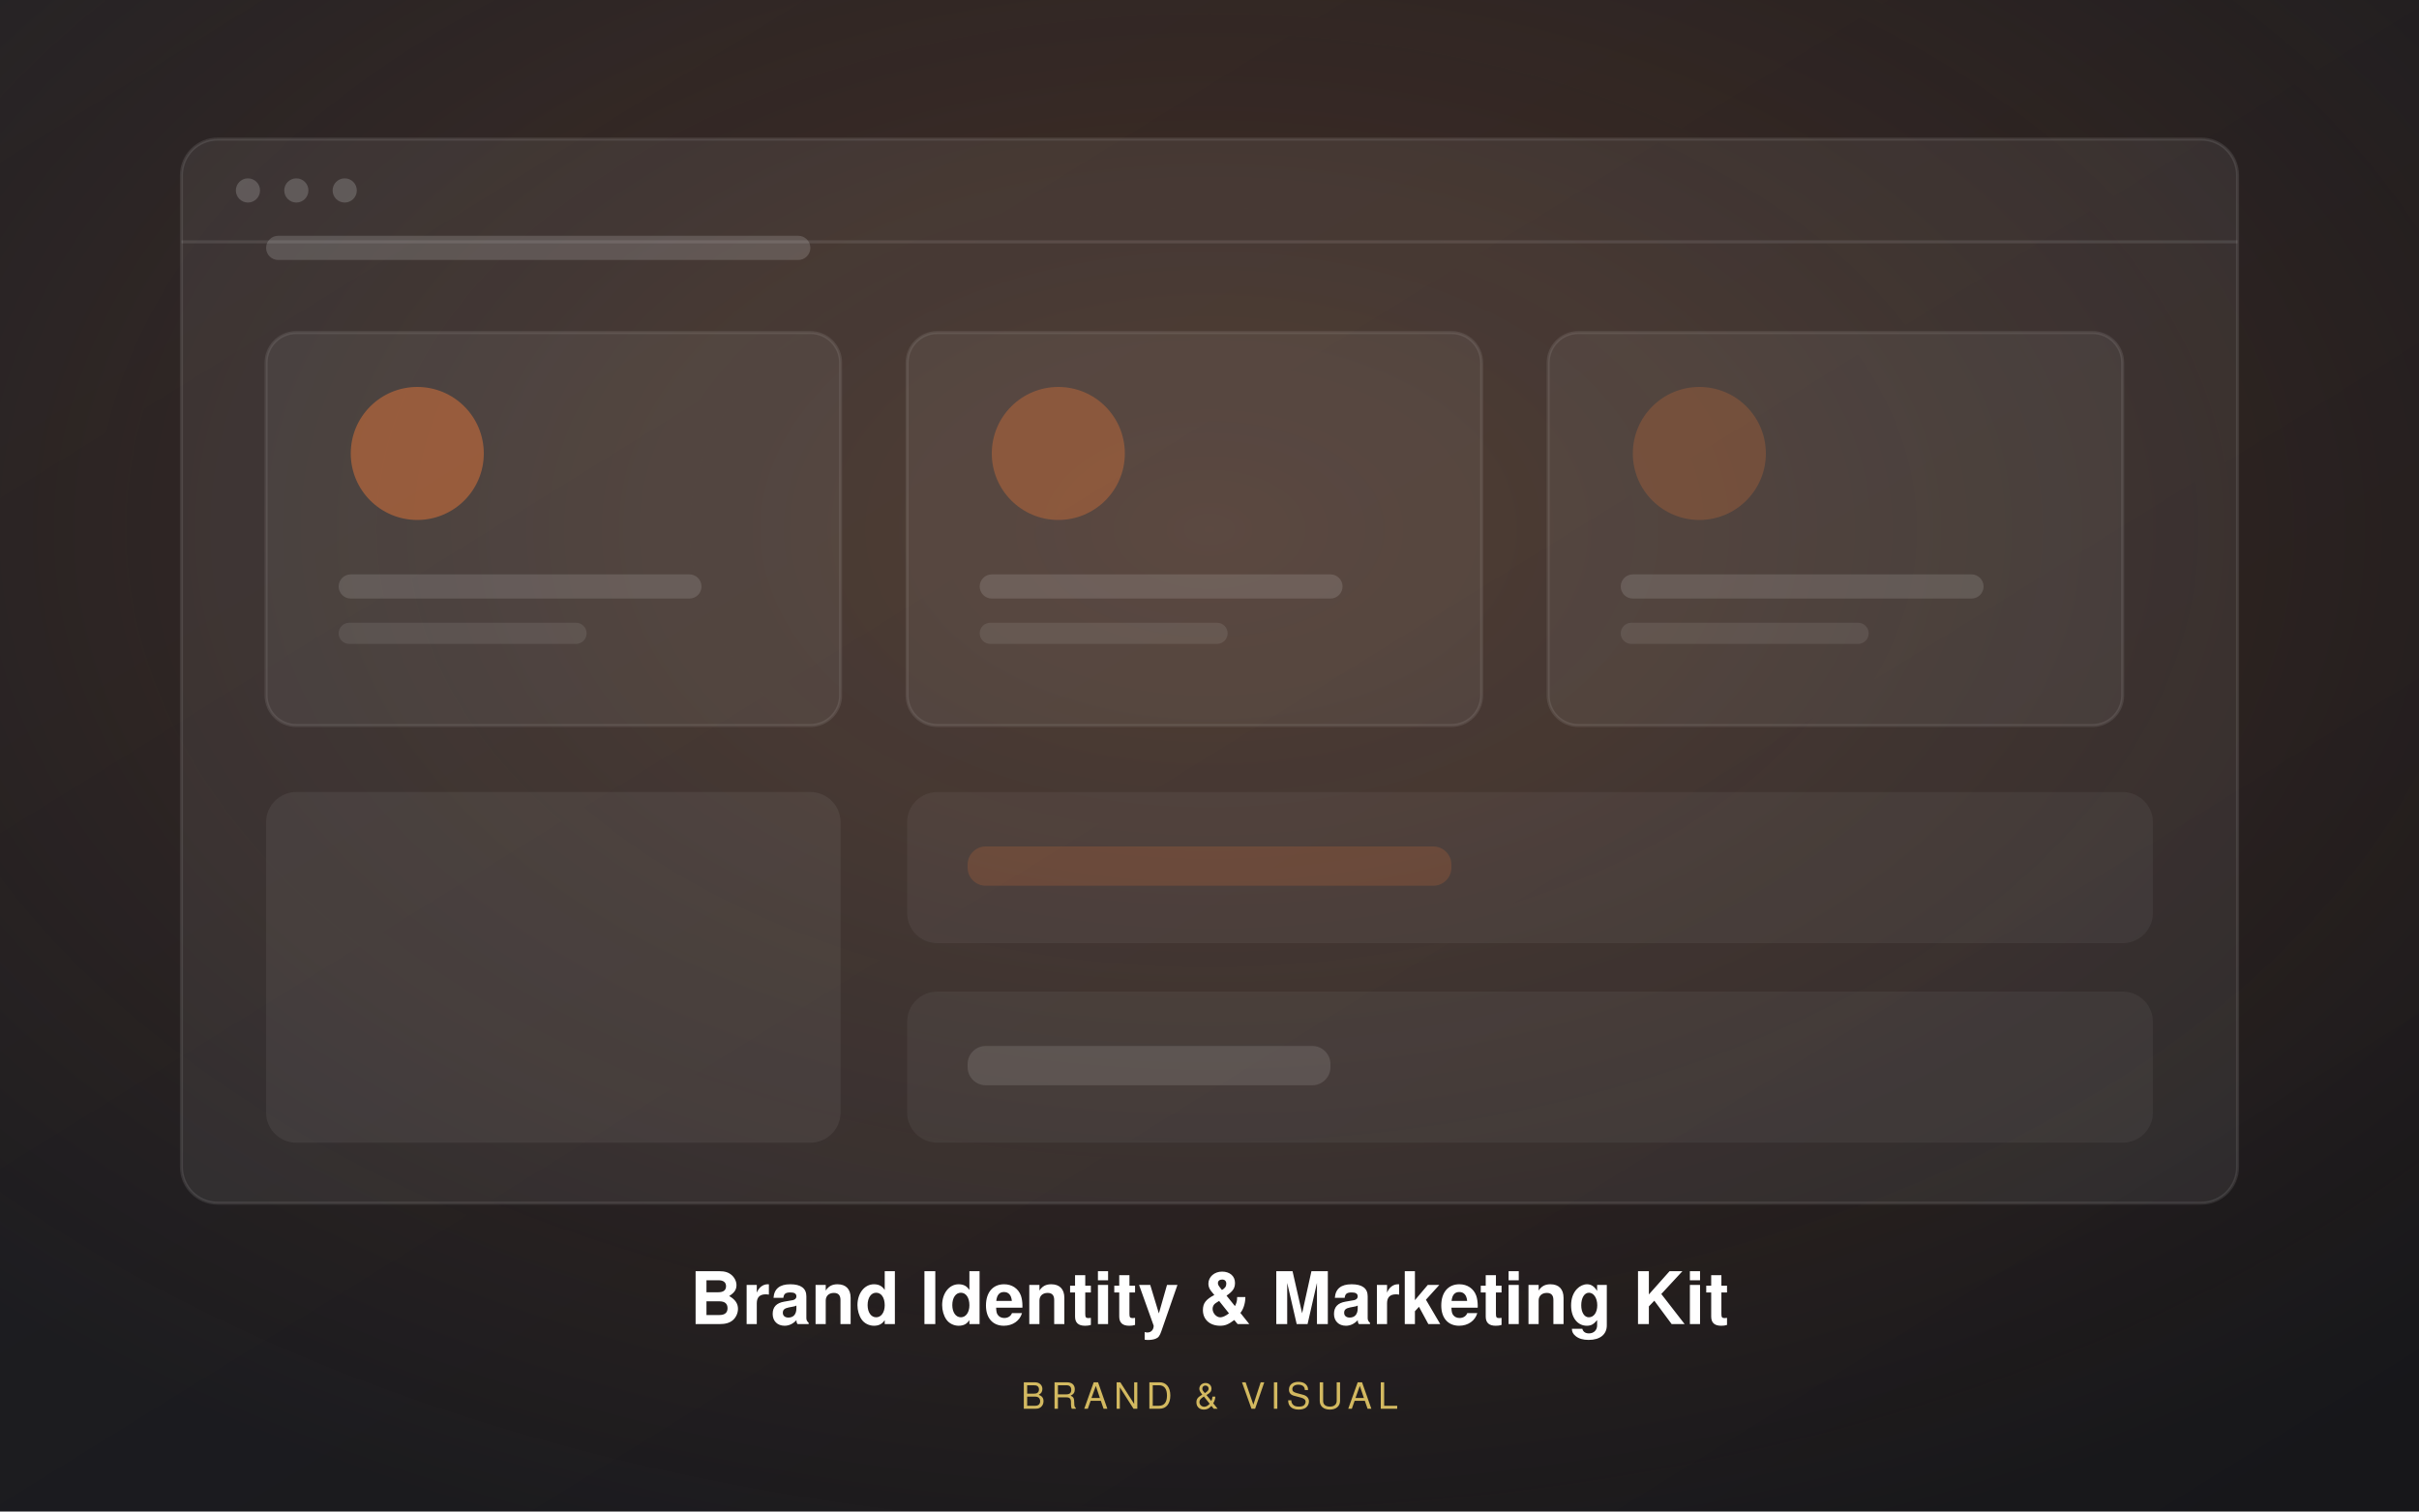
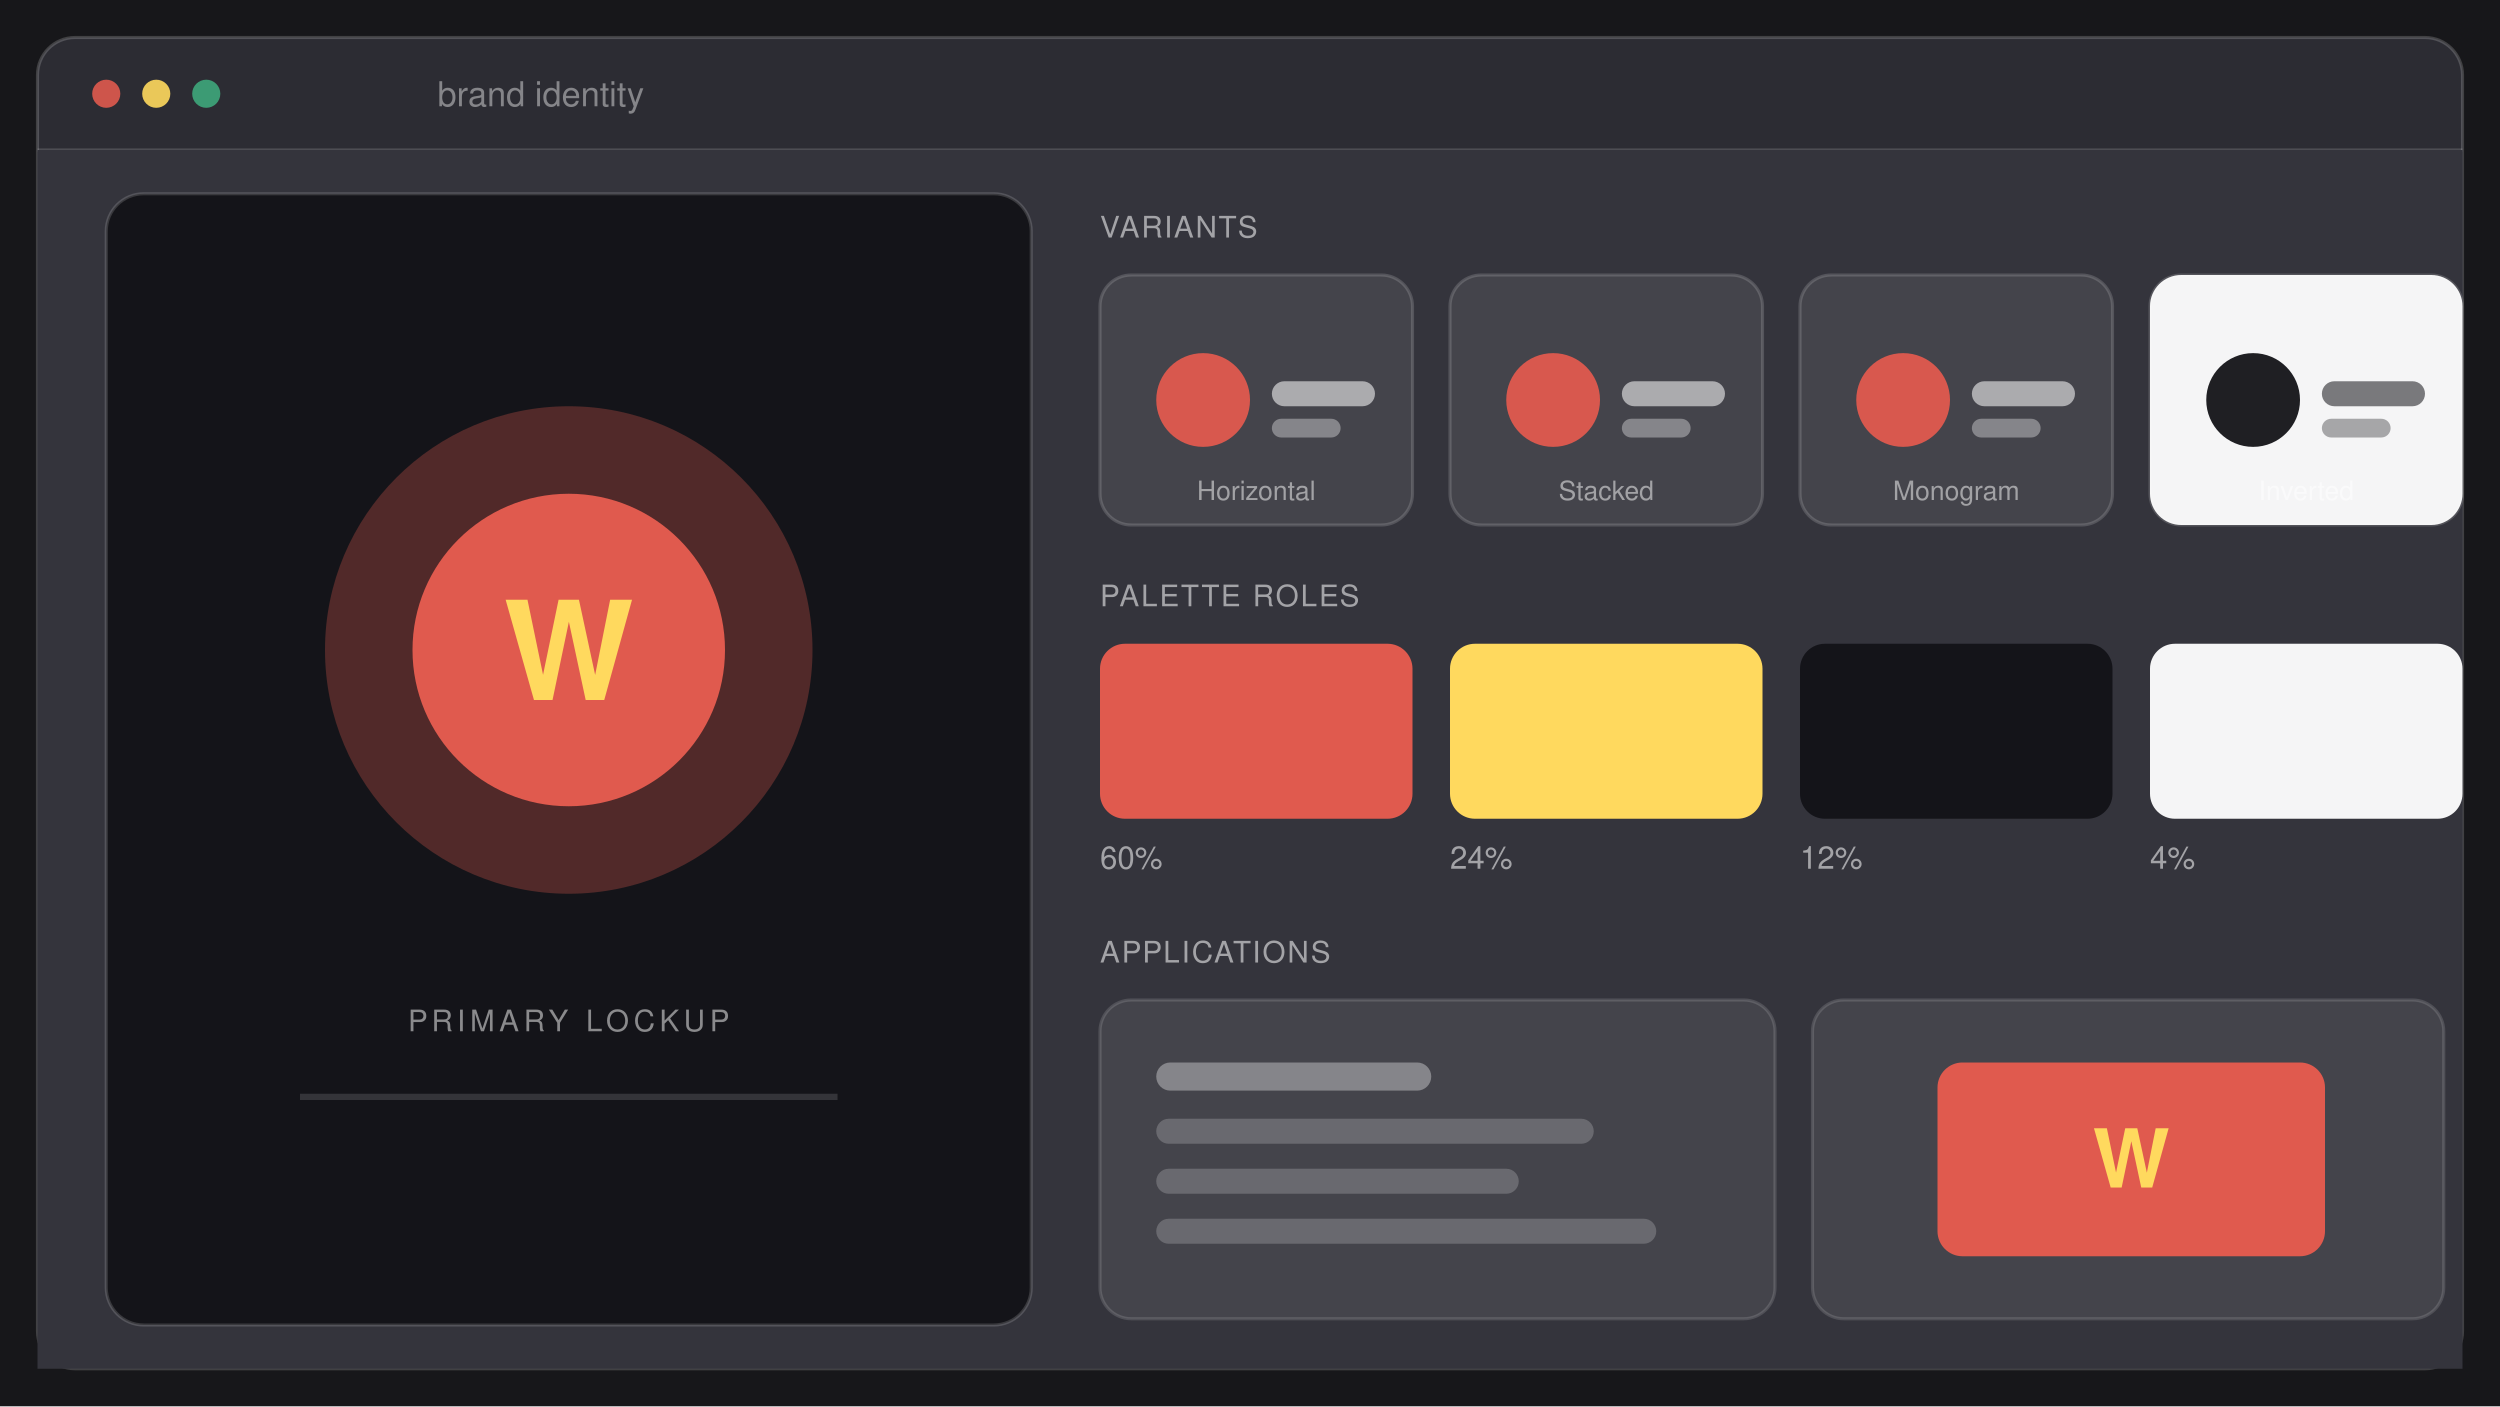
- <svg xmlns="http://www.w3.org/2000/svg" viewBox="0 0 800 500" width="800" height="500" role="img">
-   <defs>
-     <linearGradient id="bg" x1="0" y1="0" x2="1" y2="1">
-       <stop offset="0%" stop-color="#202024" />
-       <stop offset="100%" stop-color="#17171a" />
-     </linearGradient>
-     <radialGradient id="glow" cx="0.5" cy="0.35" r="0.72">
-       <stop offset="0%" stop-color="#d4713a" stop-opacity="0.22" />
-       <stop offset="100%" stop-color="#d4713a" stop-opacity="0" />
-     </radialGradient>
-   </defs>
-   <rect width="800" height="500" fill="url(#bg)" />
-   <rect width="800" height="500" fill="url(#glow)" />
-   <rect x="60" y="46" width="680" height="352" rx="12" fill="#ffffff" fill-opacity="0.035" stroke="#ffffff" stroke-opacity="0.1" />
-   <line x1="60" y1="80" x2="740" y2="80" stroke="#ffffff" stroke-opacity="0.10" />
-   <circle cx="82" cy="63" r="4" fill="#ffffff" fill-opacity="0.18" />
-   <circle cx="98" cy="63" r="4" fill="#ffffff" fill-opacity="0.18" />
-   <circle cx="114" cy="63" r="4" fill="#ffffff" fill-opacity="0.18" />
-   <rect x="60" y="46" width="680" height="352" rx="12" fill="#ffffff" fill-opacity="0.04" />
-   <rect x="88" y="78" width="180" height="8" rx="4" fill="#ffffff" fill-opacity="0.16" />
-   <rect x="88" y="110" width="190" height="130" rx="10" fill="#ffffff" fill-opacity="0.06" stroke="#ffffff" stroke-opacity="0.09" />
-   <circle cx="138" cy="150" r="22" fill="#d4713a" fill-opacity="0.55" />
-   <rect x="112" y="190" width="120" height="8" rx="4" fill="#ffffff" fill-opacity="0.13" />
-   <rect x="112" y="206" width="82" height="7" rx="3.5" fill="#ffffff" fill-opacity="0.09" />
-   <rect x="300" y="110" width="190" height="130" rx="10" fill="#ffffff" fill-opacity="0.06" stroke="#ffffff" stroke-opacity="0.09" />
-   <circle cx="350" cy="150" r="22" fill="#d4713a" fill-opacity="0.41" />
-   <rect x="324" y="190" width="120" height="8" rx="4" fill="#ffffff" fill-opacity="0.13" />
-   <rect x="324" y="206" width="82" height="7" rx="3.5" fill="#ffffff" fill-opacity="0.09" />
-   <rect x="512" y="110" width="190" height="130" rx="10" fill="#ffffff" fill-opacity="0.06" stroke="#ffffff" stroke-opacity="0.09" />
-   <circle cx="562" cy="150" r="22" fill="#d4713a" fill-opacity="0.27" />
-   <rect x="536" y="190" width="120" height="8" rx="4" fill="#ffffff" fill-opacity="0.13" />
-   <rect x="536" y="206" width="82" height="7" rx="3.5" fill="#ffffff" fill-opacity="0.09" />
-   <rect x="88" y="262" width="190" height="116" rx="10" fill="#ffffff" fill-opacity="0.06" />
-   <rect x="300" y="262" width="412" height="50" rx="10" fill="#ffffff" fill-opacity="0.05" />
-   <rect x="300" y="328" width="412" height="50" rx="10" fill="#ffffff" fill-opacity="0.05" />
-   <rect x="320" y="280" width="160" height="13" rx="6" fill="#d4713a" fill-opacity="0.22" />
-   <rect x="320" y="346" width="120" height="13" rx="6" fill="#ffffff" fill-opacity="0.12" />
-   <text x="400" y="438" text-anchor="middle" font-family="Helvetica, Arial, sans-serif" font-size="24" font-weight="600" fill="#ffffff" fill-opacity="1" letter-spacing="0">Brand Identity &amp; Marketing Kit</text>
-   <text x="400" y="466" text-anchor="middle" font-family="Helvetica, Arial, sans-serif" font-size="12" font-weight="400" fill="#ffe071" fill-opacity="0.8" letter-spacing="2">BRAND &amp; VISUAL</text>
+ <svg xmlns="http://www.w3.org/2000/svg" viewBox="0 0 800 450" width="800" height="450" role="img" aria-label="proj-identity">
+   <rect width="800" height="450" fill="#17171a" />
+   <rect x="12" y="12" width="776" height="426" rx="12" fill="#2c2c33" fill-opacity="1" stroke="#ffffff" stroke-opacity="0.18" stroke-width="1" />
+   <line x1="12" y1="48" x2="788" y2="48" stroke="#ffffff" stroke-opacity="0.16" stroke-width="1" />
+   <circle cx="34" cy="30" r="4.5" fill="#e05a4e" fill-opacity="0.9" />
+   <circle cx="50" cy="30" r="4.5" fill="#ffd95e" fill-opacity="0.9" />
+   <circle cx="66" cy="30" r="4.5" fill="#3fa87b" fill-opacity="0.9" />
+   <text x="140" y="34" text-anchor="start" font-family="Helvetica, Arial, sans-serif" font-size="11" font-weight="400" fill="#ffffff" fill-opacity="0.42" letter-spacing="0">brand identity</text>
+   <rect x="12" y="48" width="776" height="390" rx="0" fill="#34343c" fill-opacity="1" />
+   <rect x="34" y="62" width="296" height="362" rx="12" fill="#141419" fill-opacity="1" stroke="#ffffff" stroke-opacity="0.16" stroke-width="1" />
+   <circle cx="182" cy="208" r="78" fill="#e05a4e" fill-opacity="0.3" />
+   <circle cx="182" cy="208" r="50" fill="#e05a4e" fill-opacity="1" />
+   <text x="182" y="224" text-anchor="middle" font-family="Helvetica, Arial, sans-serif" font-size="44" font-weight="600" fill="#ffd95e" fill-opacity="1" letter-spacing="0">W</text>
+   <text x="182" y="330" text-anchor="middle" font-family="Helvetica, Arial, sans-serif" font-size="9.5" font-weight="400" fill="#ffffff" fill-opacity="0.5" letter-spacing="1.5">PRIMARY LOCKUP</text>
+   <rect x="96" y="350" width="172" height="2" rx="0" fill="#ffffff" fill-opacity="0.14" />
+   <text x="352" y="76" text-anchor="start" font-family="Helvetica, Arial, sans-serif" font-size="9.5" font-weight="400" fill="#ffffff" fill-opacity="0.55" letter-spacing="0.6">VARIANTS</text>
+   <rect x="352" y="88" width="100" height="80" rx="10" fill="#ffffff" fill-opacity="0.08" stroke="#ffffff" stroke-opacity="0.16" stroke-width="1" />
+   <circle cx="385" cy="128" r="15" fill="#e05a4e" fill-opacity="0.95" />
+   <rect x="407" y="122" width="33" height="8" rx="4" fill="#ffffff" fill-opacity="0.55" />
+   <rect x="407" y="134" width="22" height="6" rx="3" fill="#ffffff" fill-opacity="0.35" />
+   <text x="402" y="160" text-anchor="middle" font-family="Helvetica, Arial, sans-serif" font-size="8.5" font-weight="400" fill="#ffffff" fill-opacity="0.5" letter-spacing="0">Horizontal</text>
+   <rect x="464" y="88" width="100" height="80" rx="10" fill="#ffffff" fill-opacity="0.08" stroke="#ffffff" stroke-opacity="0.16" stroke-width="1" />
+   <circle cx="497" cy="128" r="15" fill="#e05a4e" fill-opacity="0.95" />
+   <rect x="519" y="122" width="33" height="8" rx="4" fill="#ffffff" fill-opacity="0.55" />
+   <rect x="519" y="134" width="22" height="6" rx="3" fill="#ffffff" fill-opacity="0.35" />
+   <text x="514" y="160" text-anchor="middle" font-family="Helvetica, Arial, sans-serif" font-size="8.5" font-weight="400" fill="#ffffff" fill-opacity="0.5" letter-spacing="0">Stacked</text>
+   <rect x="576" y="88" width="100" height="80" rx="10" fill="#ffffff" fill-opacity="0.08" stroke="#ffffff" stroke-opacity="0.16" stroke-width="1" />
+   <circle cx="609" cy="128" r="15" fill="#e05a4e" fill-opacity="0.95" />
+   <rect x="631" y="122" width="33" height="8" rx="4" fill="#ffffff" fill-opacity="0.55" />
+   <rect x="631" y="134" width="22" height="6" rx="3" fill="#ffffff" fill-opacity="0.35" />
+   <text x="626" y="160" text-anchor="middle" font-family="Helvetica, Arial, sans-serif" font-size="8.5" font-weight="400" fill="#ffffff" fill-opacity="0.5" letter-spacing="0">Monogram</text>
+   <rect x="688" y="88" width="100" height="80" rx="10" fill="#ffffff" fill-opacity="0.95" stroke="#ffffff" stroke-opacity="0.16" stroke-width="1" />
+   <circle cx="721" cy="128" r="15" fill="#141419" fill-opacity="0.95" />
+   <rect x="743" y="122" width="33" height="8" rx="4" fill="#141419" fill-opacity="0.55" />
+   <rect x="743" y="134" width="22" height="6" rx="3" fill="#141419" fill-opacity="0.35" />
+   <text x="738" y="160" text-anchor="middle" font-family="Helvetica, Arial, sans-serif" font-size="8.5" font-weight="400" fill="#ffffff" fill-opacity="0.5" letter-spacing="0">Inverted</text>
+   <text x="352" y="194" text-anchor="start" font-family="Helvetica, Arial, sans-serif" font-size="9.5" font-weight="400" fill="#ffffff" fill-opacity="0.55" letter-spacing="0.6">PALETTE ROLES</text>
+   <rect x="352" y="206" width="100" height="56" rx="8" fill="#e05a4e" fill-opacity="1" />
+   <text x="352" y="278" text-anchor="start" font-family="Helvetica, Arial, sans-serif" font-size="10" font-weight="400" fill="#ffffff" fill-opacity="0.55" letter-spacing="0">60%</text>
+   <rect x="464" y="206" width="100" height="56" rx="8" fill="#ffd95e" fill-opacity="1" />
+   <text x="464" y="278" text-anchor="start" font-family="Helvetica, Arial, sans-serif" font-size="10" font-weight="400" fill="#ffffff" fill-opacity="0.55" letter-spacing="0">24%</text>
+   <rect x="576" y="206" width="100" height="56" rx="8" fill="#141419" fill-opacity="1" />
+   <text x="576" y="278" text-anchor="start" font-family="Helvetica, Arial, sans-serif" font-size="10" font-weight="400" fill="#ffffff" fill-opacity="0.55" letter-spacing="0">12%</text>
+   <rect x="688" y="206" width="100" height="56" rx="8" fill="#ffffff" fill-opacity="0.95" />
+   <text x="688" y="278" text-anchor="start" font-family="Helvetica, Arial, sans-serif" font-size="10" font-weight="400" fill="#ffffff" fill-opacity="0.55" letter-spacing="0">4%</text>
+   <text x="352" y="308" text-anchor="start" font-family="Helvetica, Arial, sans-serif" font-size="9.5" font-weight="400" fill="#ffffff" fill-opacity="0.55" letter-spacing="0.6">APPLICATIONS</text>
+   <rect x="352" y="320" width="216" height="102" rx="10" fill="#ffffff" fill-opacity="0.08" stroke="#ffffff" stroke-opacity="0.14" stroke-width="1" />
+   <rect x="580" y="320" width="202" height="102" rx="10" fill="#ffffff" fill-opacity="0.08" stroke="#ffffff" stroke-opacity="0.14" stroke-width="1" />
+   <rect x="370" y="340" width="88" height="9" rx="4.5" fill="#ffffff" fill-opacity="0.35" />
+   <rect x="370" y="358" width="140" height="8" rx="4" fill="#ffffff" fill-opacity="0.2" />
+   <rect x="370" y="374" width="116" height="8" rx="4" fill="#ffffff" fill-opacity="0.2" />
+   <rect x="370" y="390" width="160" height="8" rx="4" fill="#ffffff" fill-opacity="0.2" />
+   <rect x="620" y="340" width="124" height="62" rx="8" fill="#e05a4e" fill-opacity="1" />
+   <text x="682" y="380" text-anchor="middle" font-family="Helvetica, Arial, sans-serif" font-size="26" font-weight="600" fill="#ffd95e" fill-opacity="1" letter-spacing="0">W</text>
</svg>
